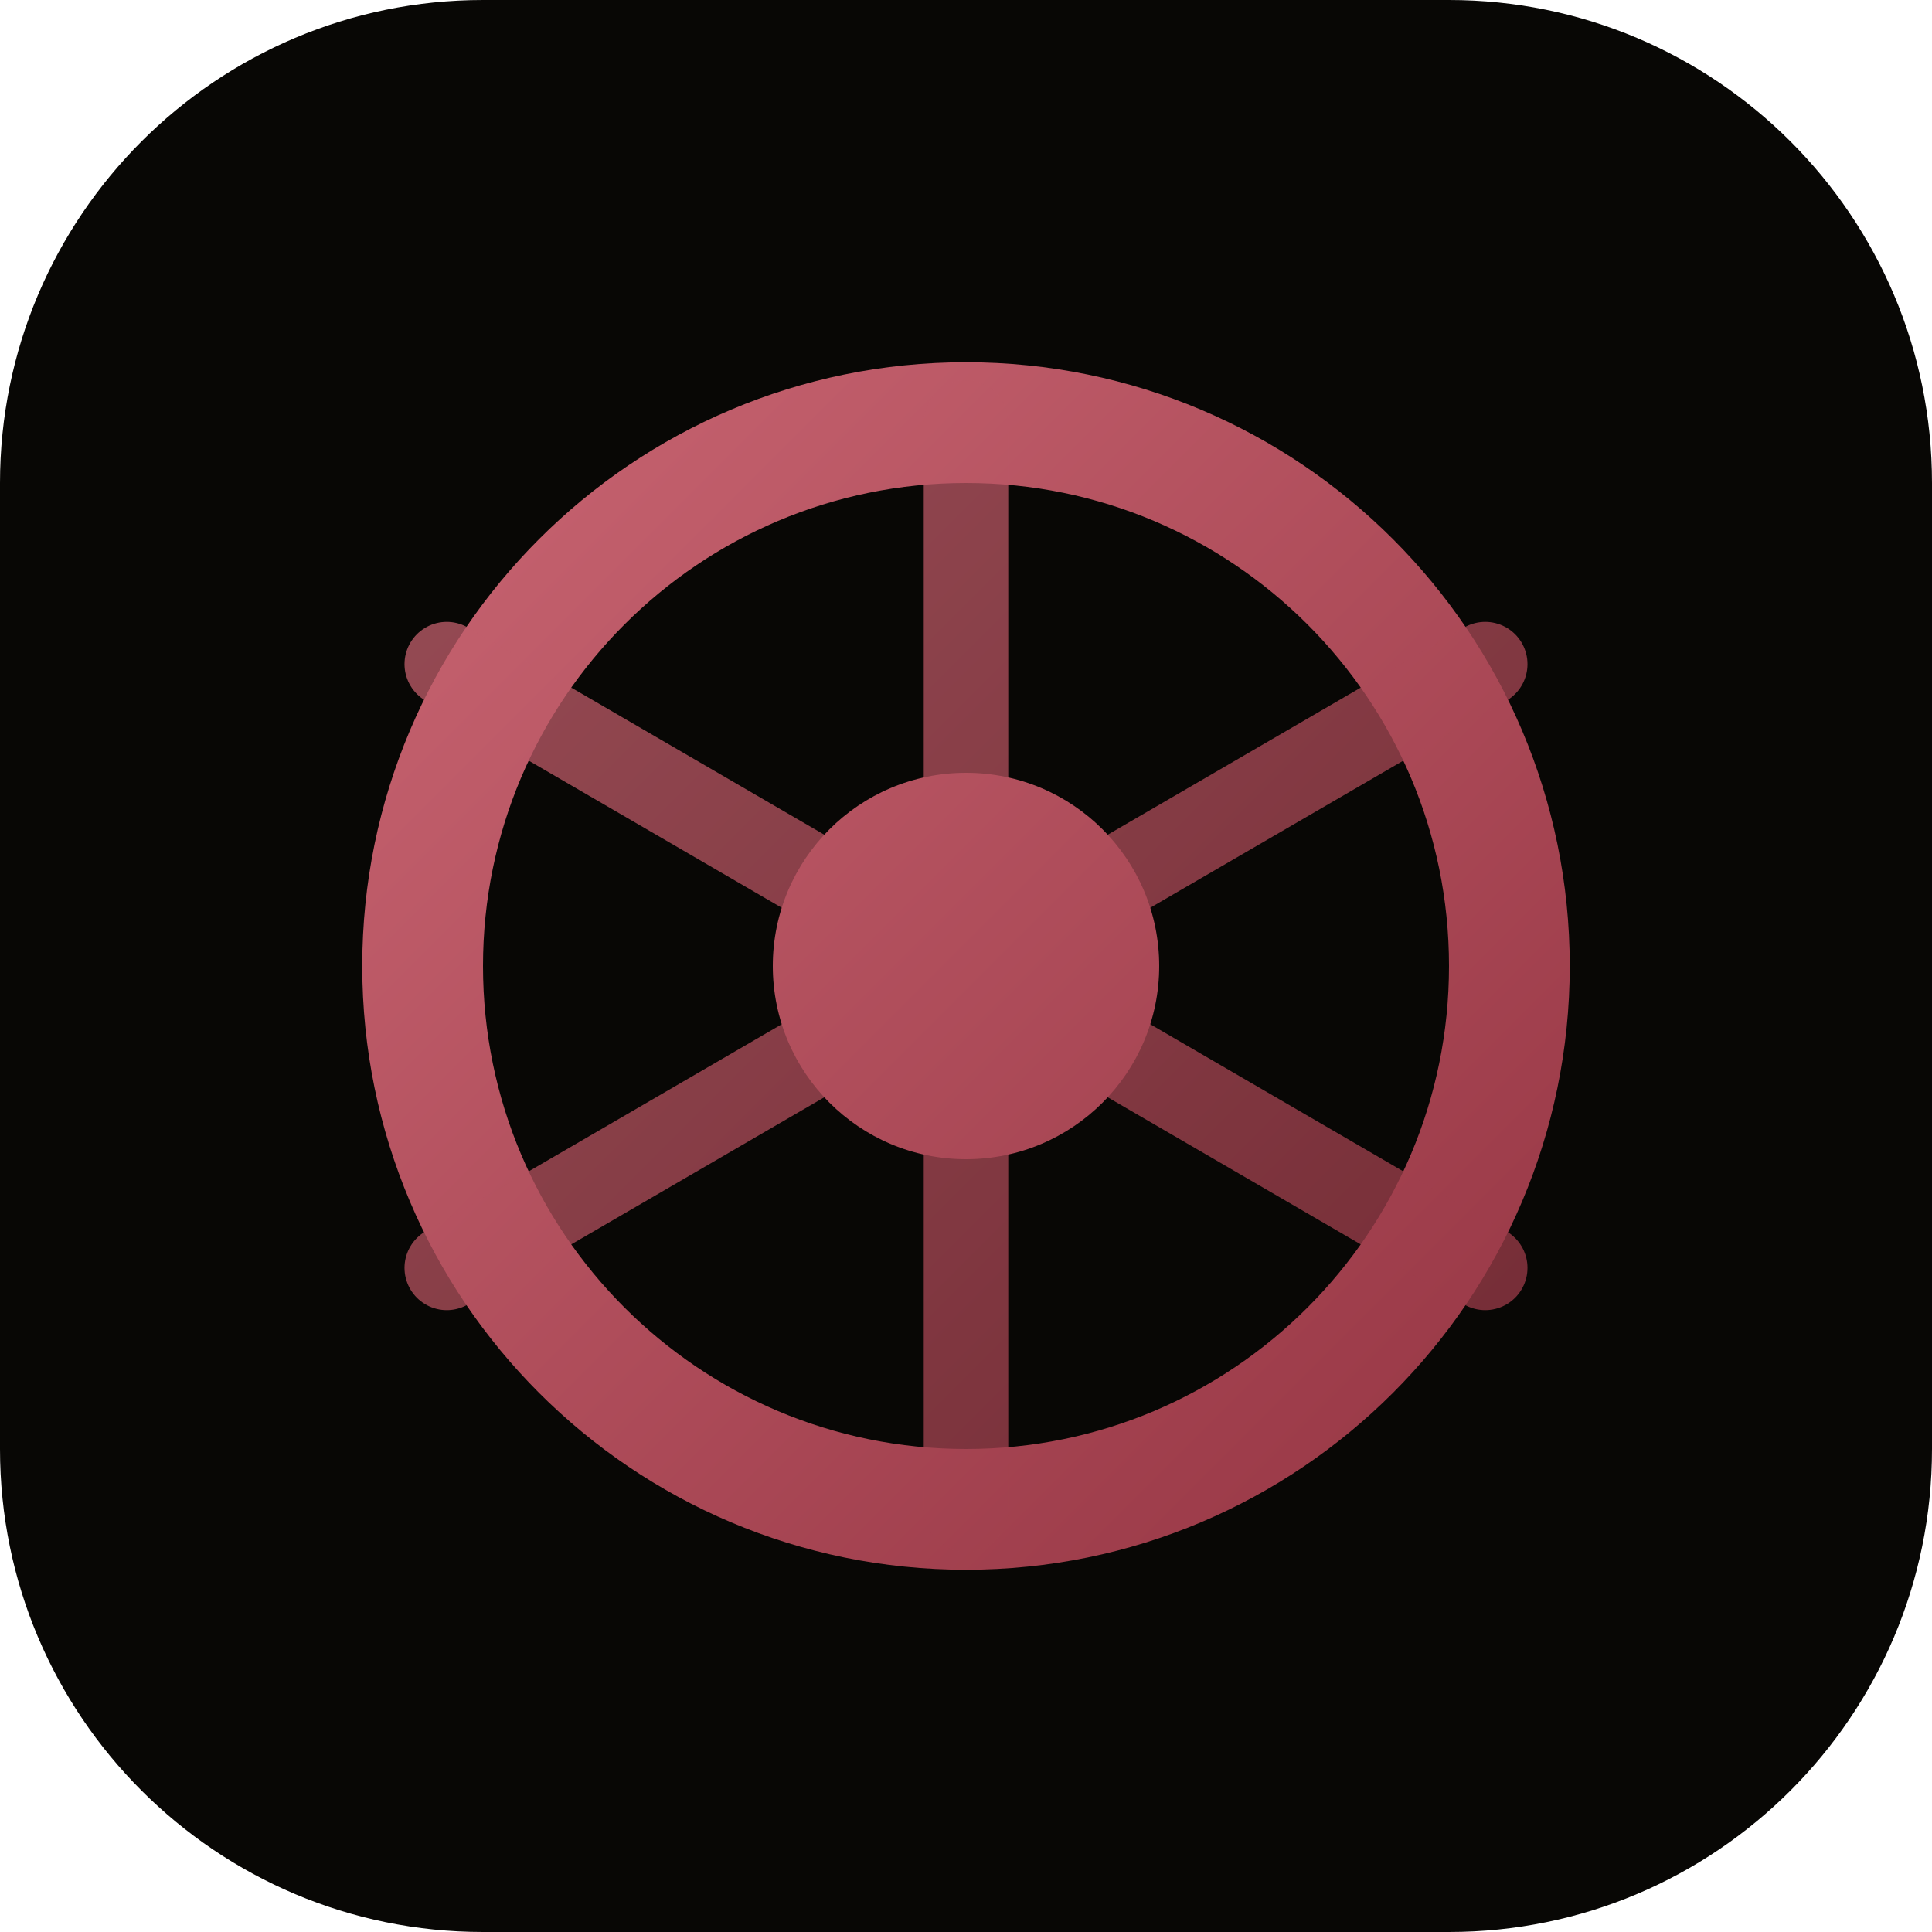
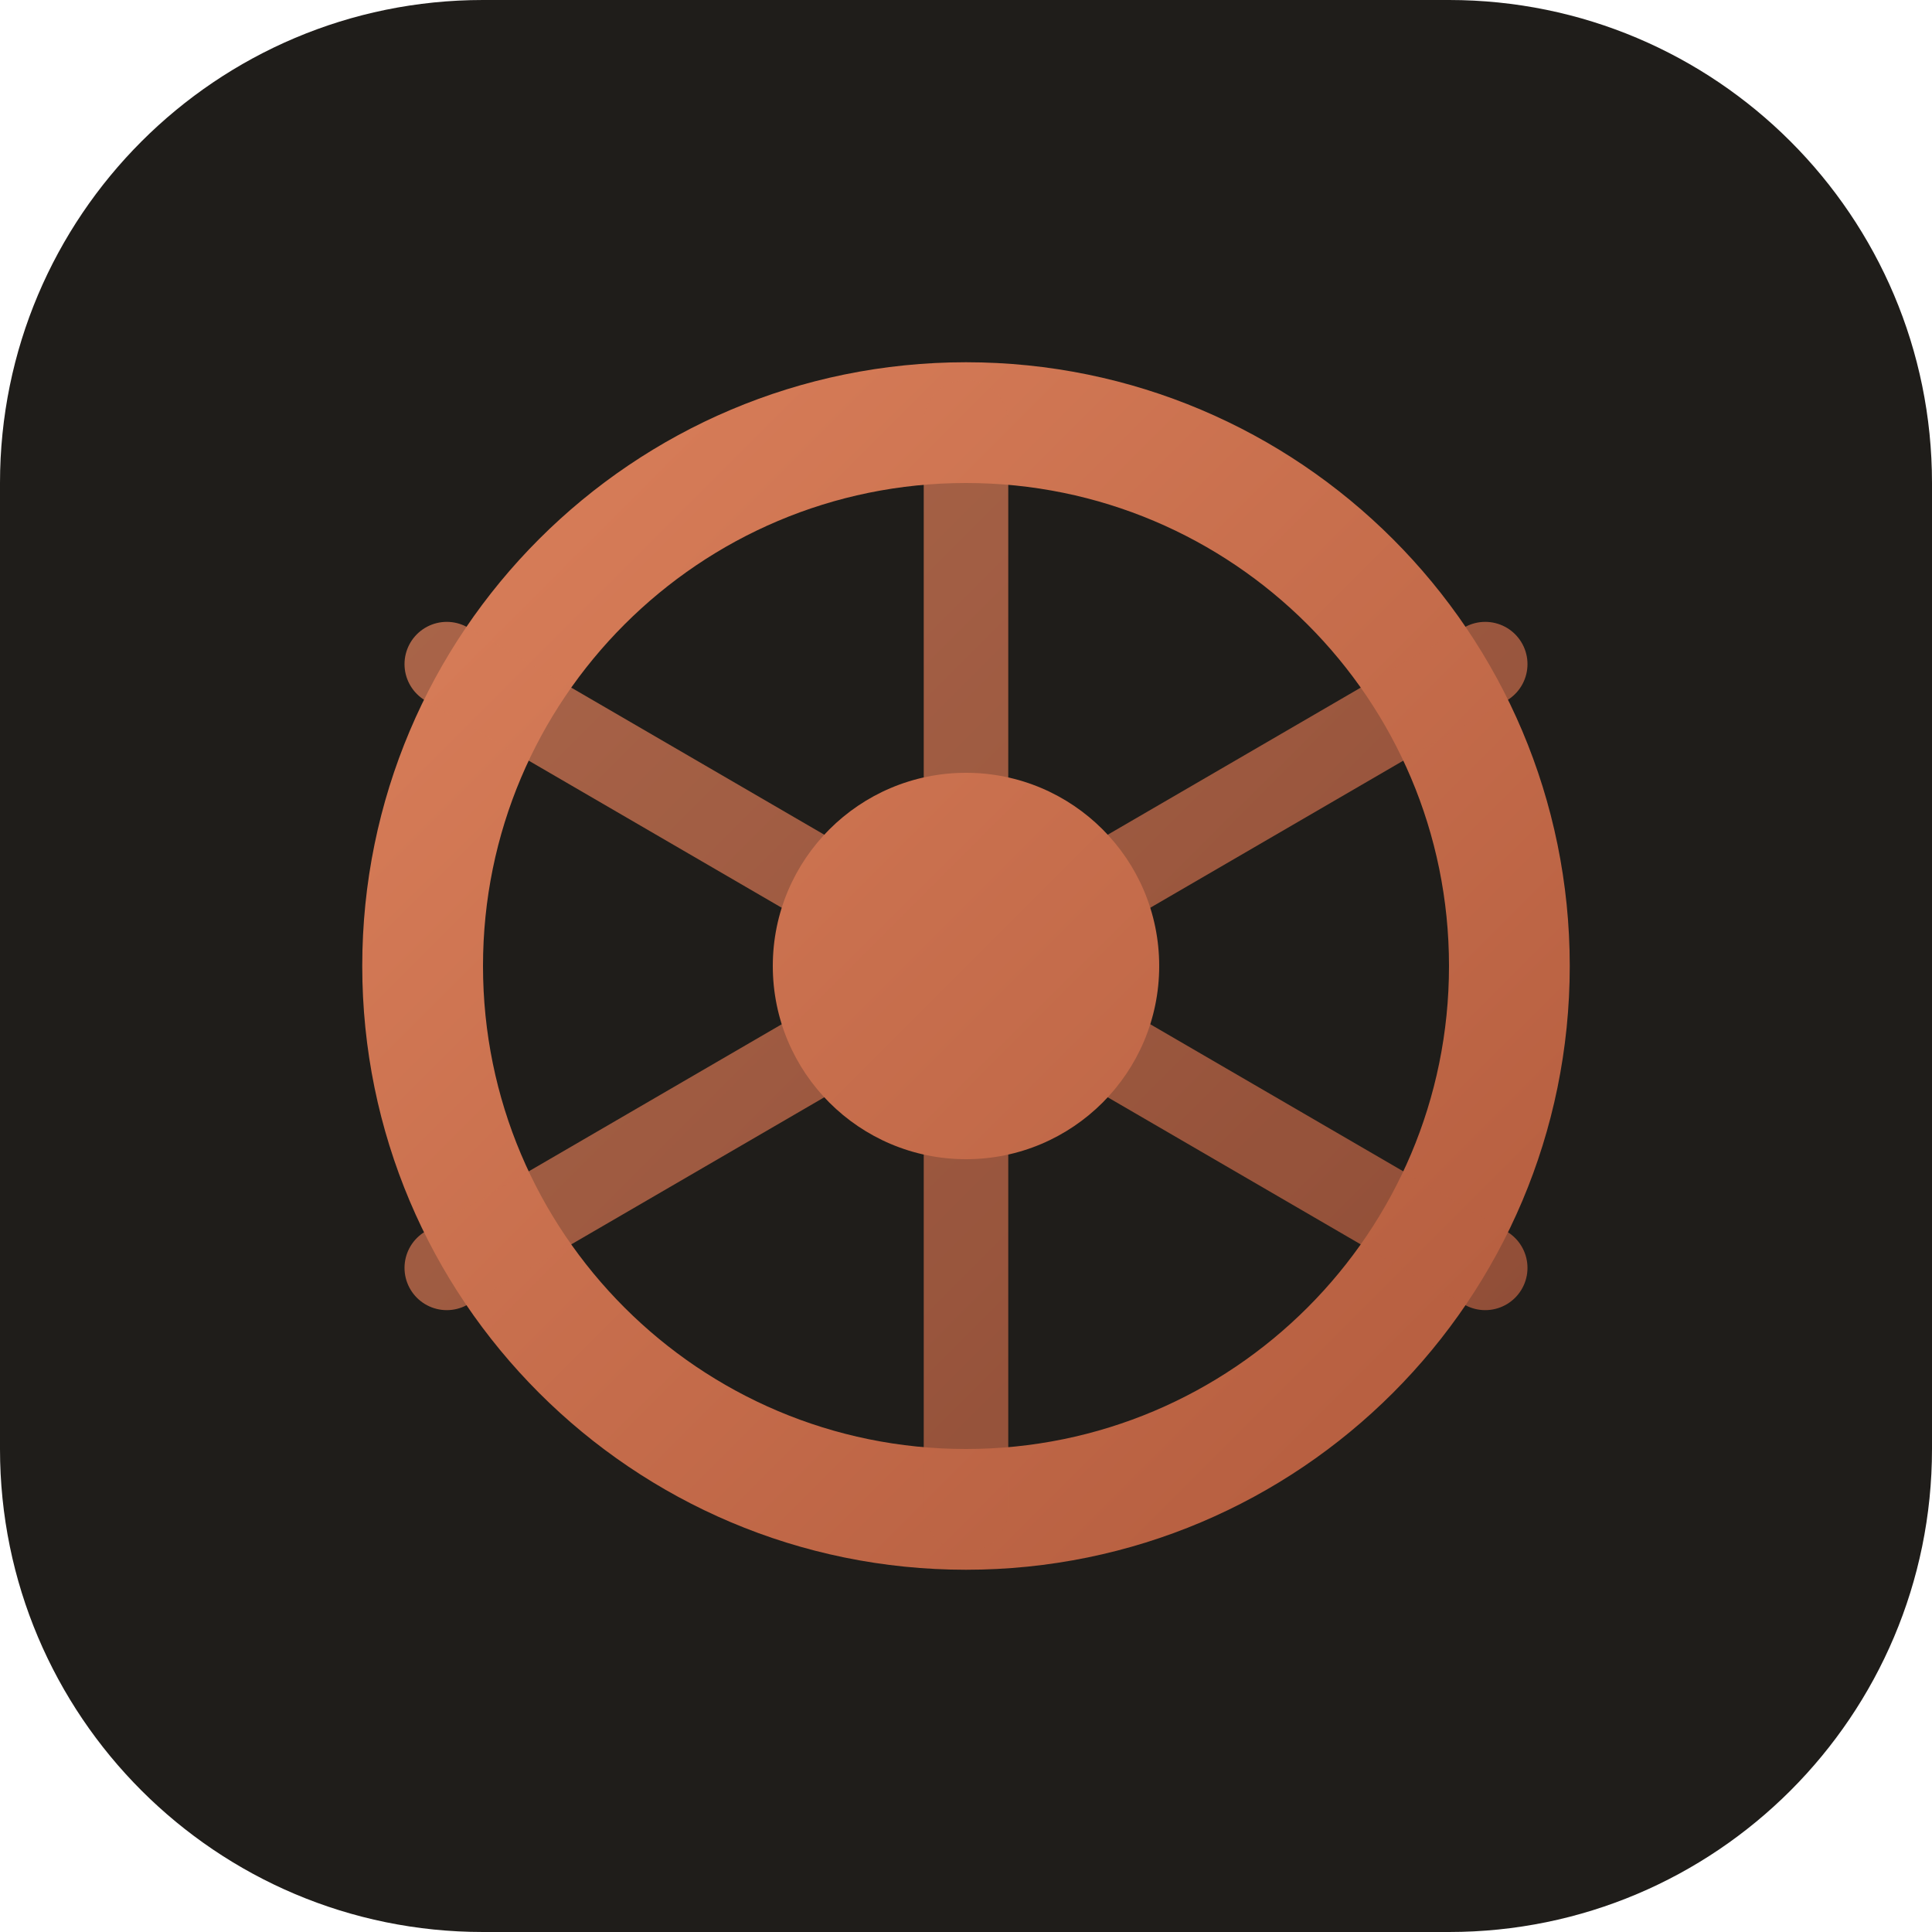
<svg xmlns="http://www.w3.org/2000/svg" viewBox="0 0 32 32" fill="none">
  <defs>
    <linearGradient id="g" x1="4" y1="4" x2="28" y2="28" gradientUnits="userSpaceOnUse">
-       <stop stop-color="#cf6b78" />
-       <stop offset="1" stop-color="#8f2f3d" />
+       <stop stop-color="#e0855f" />
+       <stop offset="1" stop-color="#ad5639" />
    </linearGradient>
  </defs>
-   <rect width="32" height="32" rx="8" fill="#080705" />
+   <rect width="32" height="32" rx="8" fill="#1f1d1a" />
  <circle cx="16" cy="16" r="9" stroke="url(#g)" stroke-width="2" />
  <path d="M16 7v18M7.4 11 24.6 21M7.4 21 24.6 11" stroke="url(#g)" stroke-width="1.4" stroke-linecap="round" opacity="0.75" />
  <circle cx="16" cy="16" r="3.2" fill="url(#g)" />
</svg>
